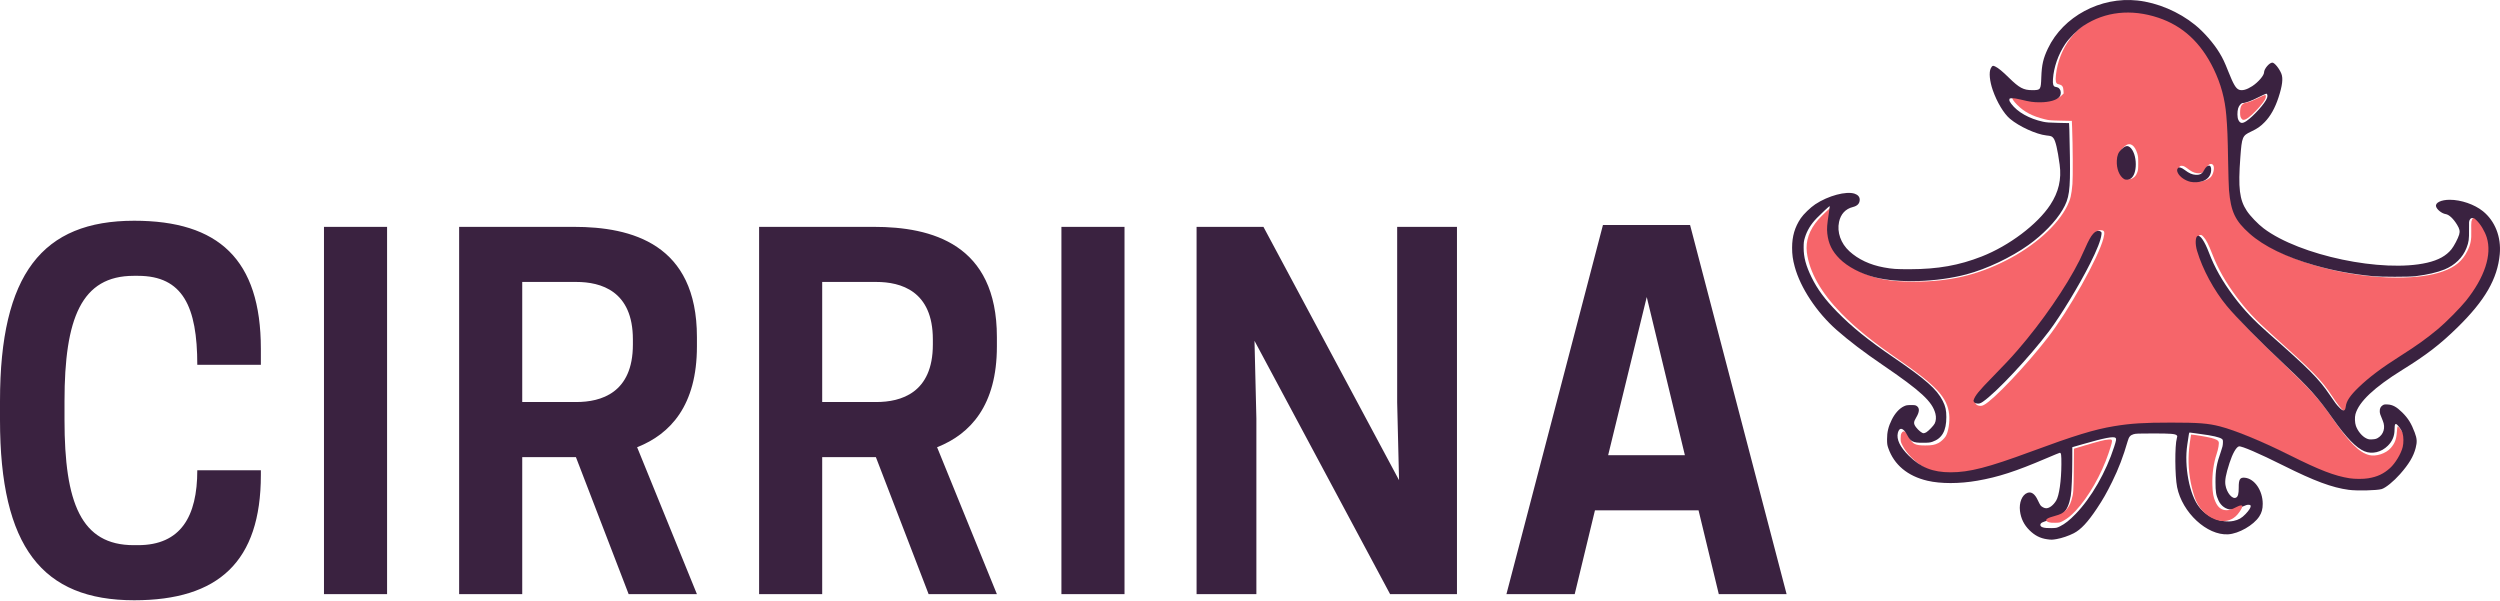
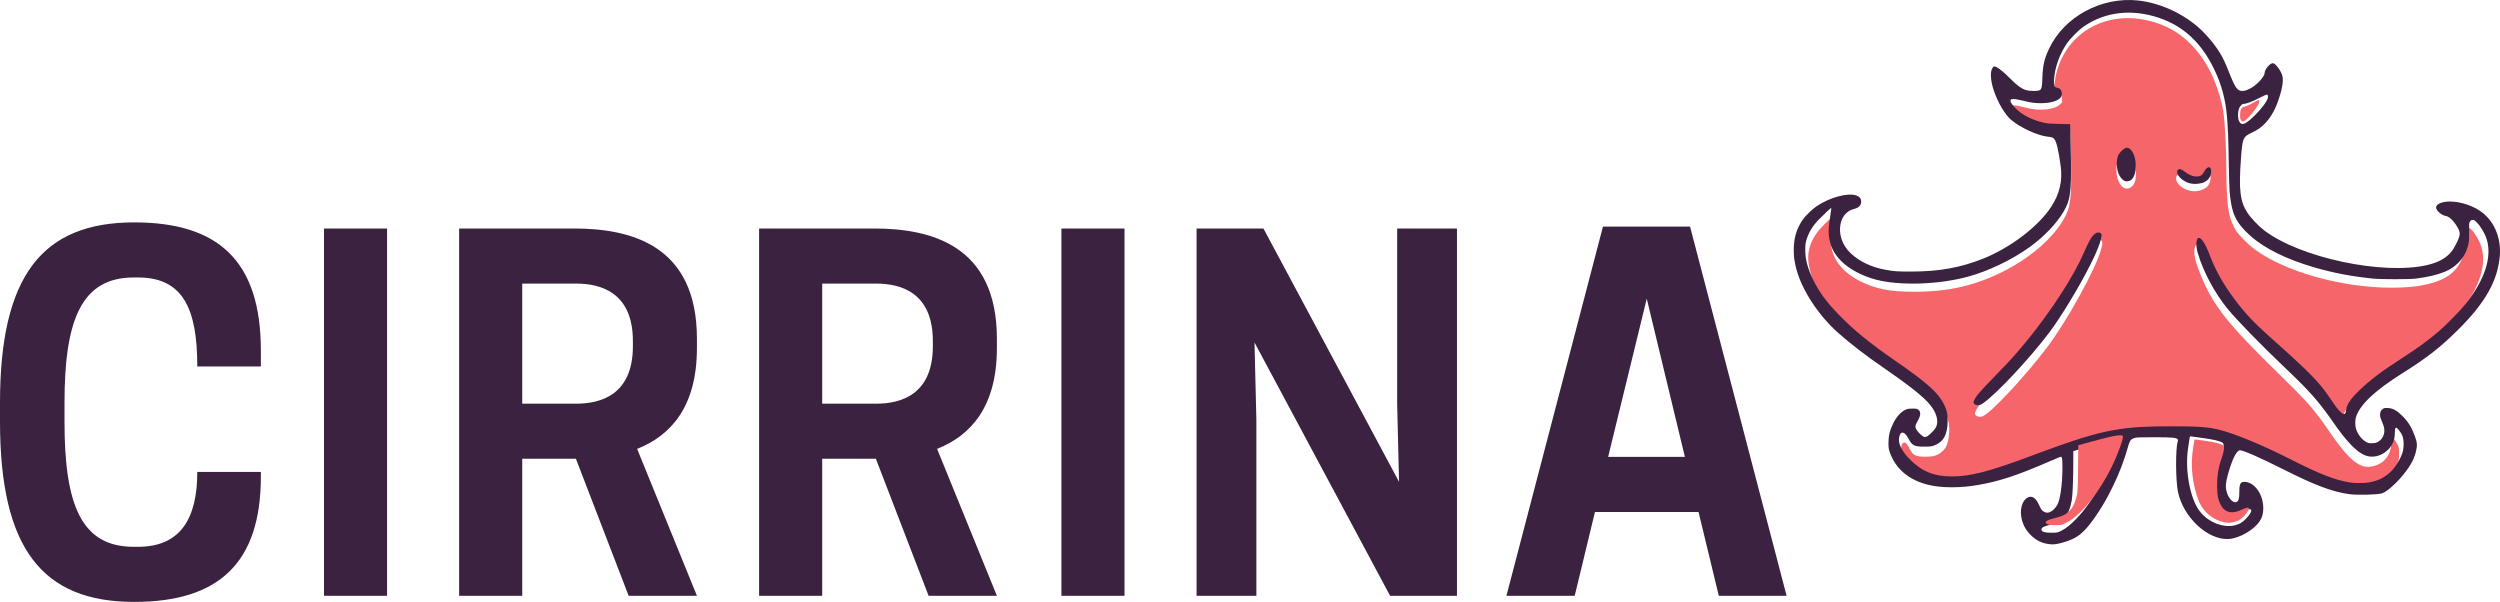
- <svg xmlns="http://www.w3.org/2000/svg" version="1.0" width="764.543pt" height="183.569pt" viewBox="0 0 764.543 183.569" preserveAspectRatio="xMidYMid" id="svg4">
+ <svg xmlns="http://www.w3.org/2000/svg" version="1.0" width="764.543pt" height="184.073pt" viewBox="0 0 764.543 184.073" preserveAspectRatio="xMidYMid" id="svg4">
  <defs id="defs4">
    <rect x="290.839" y="104.065" width="18.641" height="13.031" id="rect1" />
  </defs>
-   <path style="display:inline;fill:#f6656a;fill-opacity:1;stroke-width:0.136" d="m 719.178,146.951 c -4.393,-0.724 -9.019,-2.513 -17.103,-6.615 -9.728,-4.936 -18.336,-8.522 -23.217,-9.672 -3.416,-0.805 -7.252,-1.021 -16.408,-0.924 -7.141,0.076 -9.615,0.22 -13.622,0.794 -6.165,0.883 -12.973,2.87 -24.064,7.024 -12.215,4.575 -15.346,5.61 -20.063,6.633 -3.42,0.741 -5.424,0.95 -8.201,0.855 -3.683,-0.126 -5.788,-0.68 -8.201,-2.16 -2.815,-1.726 -5.301,-4.287 -6.53,-6.728 -0.474,-0.942 -0.519,-1.125 -0.517,-2.13 0.001,-0.855 0.063,-1.207 0.278,-1.58 0.587,-1.023 1.378,-0.562 2.378,1.386 1.029,2.005 1.818,2.393 4.866,2.393 2.02,0 2.899,-0.165 4.067,-0.763 0.731,-0.374 1.765,-1.347 2.212,-2.081 0.802,-1.317 1.281,-4.411 1.034,-6.668 -0.564,-5.141 -3.88,-8.735 -15.378,-16.669 -8.088,-5.581 -13.059,-9.586 -17.503,-14.105 -6.282,-6.388 -9.874,-12.721 -10.64,-18.76 -0.44,-3.47 0.766,-6.929 3.504,-10.044 1.092,-1.242 4.022,-3.989 4.077,-3.821 0.024,0.073 -0.123,1.234 -0.328,2.579 -0.672,4.424 -0.424,7.166 0.893,9.861 1.39,2.844 4.132,5.343 7.892,7.19 4.793,2.355 9.249,3.204 16.783,3.198 10.719,-0.009 19.178,-1.959 28.072,-6.473 8.696,-4.413 15.809,-10.765 18.757,-16.752 0.967,-1.963 1.284,-3.307 1.574,-6.671 0.165,-1.917 0.108,-12.042 -0.097,-17.127 l -0.087,-2.148 -3.403,-0.071 c -3.014,-0.063 -3.566,-0.11 -4.826,-0.415 -3.804,-0.92 -6.406,-2.283 -8.545,-4.476 -1.146,-1.175 -1.591,-1.88 -1.438,-2.283 0.131,-0.346 1.348,-0.252 3.413,0.265 3.202,0.801 5.079,0.998 7.309,0.765 2.11,-0.22 3.474,-0.703 4.322,-1.533 l 0.665,-0.65 -0.057,-0.901 c -0.039,-0.627 -0.141,-1.017 -0.335,-1.28 -0.256,-0.349 -0.422,-0.432 -1.403,-0.703 -0.599,-0.166 -0.764,-0.966 -0.567,-2.758 0.905,-8.251 6.018,-15.11 13.523,-18.14 6.48,-2.616 13.978,-2.298 21.105,0.895 6.285,2.817 11.578,8.593 14.785,16.136 1.297,3.05 2.464,7.053 2.864,9.818 0.48,3.324 0.885,10.925 0.889,16.704 0.005,7.127 0.337,11.857 1.027,14.634 0.399,1.607 1.281,3.57 2.182,4.859 0.889,1.271 3.405,3.763 5.115,5.064 9.116,6.938 27.121,11.993 42.728,11.996 5.927,7.7e-4 10.441,-0.602 14.068,-1.878 3.77,-1.327 6.023,-3.195 7.535,-6.25 1.011,-2.042 1.28,-3.432 1.193,-6.174 -0.038,-1.205 -0.016,-2.479 0.049,-2.831 0.377,-2.046 1.853,-1.287 3.787,1.947 1.483,2.48 2.059,5.078 1.752,7.905 -0.654,6.021 -4.451,12.54 -11.264,19.338 -3.789,3.781 -7.704,6.94 -12.669,10.223 -6.77,4.477 -8.108,5.391 -10.014,6.845 -2.794,2.131 -4.214,3.361 -6.113,5.292 -2.386,2.428 -3.455,4.2 -3.455,5.726 0,0.461 -0.267,0.947 -0.52,0.947 -0.052,0 -0.315,-0.152 -0.585,-0.338 -0.656,-0.452 -1.9,-2.041 -3.522,-4.5 -3.298,-4.998 -5.554,-7.303 -18.689,-19.09 -4.814,-4.32 -7.579,-7.283 -10.628,-11.39 -3.307,-4.454 -5.576,-8.471 -7.334,-12.986 -1.131,-2.906 -1.826,-4.28 -2.612,-5.166 -0.519,-0.585 -0.675,-0.683 -1.033,-0.648 -0.633,0.062 -0.896,0.7 -0.896,2.174 -2.9e-4,1.688 0.681,4.003 2.263,7.693 3.865,9.013 8.15,14.239 24.579,29.979 7.987,7.652 10.526,10.49 14.425,16.126 5.212,7.534 8.284,10.611 11.317,11.337 2.077,0.497 5.094,-0.505 6.536,-2.169 1.248,-1.441 1.723,-2.676 1.874,-4.872 0.061,-0.896 0.155,-1.673 0.209,-1.726 0.162,-0.161 1.266,1.221 1.733,2.168 0.428,0.869 0.439,0.935 0.436,2.68 -0.002,1.648 -0.035,1.883 -0.423,2.988 -1.504,4.284 -4.963,7.505 -9.131,8.5 -1.63,0.389 -4.904,0.488 -6.647,0.201 z M 606.735,123.823 c 2.869,-1.468 12.81,-11.942 19.486,-20.533 6.422,-8.264 15.583,-24.608 17.048,-30.416 0.501,-1.985 0.334,-2.471 -0.848,-2.471 -0.594,0 -0.828,0.073 -1.23,0.384 -0.886,0.685 -1.815,2.279 -3.139,5.387 -3.656,8.581 -11.374,20.418 -19.847,30.439 -2.356,2.787 -4.186,4.778 -8.08,8.795 -1.942,2.003 -3.941,4.176 -4.442,4.828 -0.885,1.151 -1.588,2.427 -1.591,2.887 -0.003,0.431 0.479,0.847 1.095,0.946 0.662,0.107 0.945,0.062 1.547,-0.246 z m 66.493,-68.335 c 1.136,-0.181 2.455,-0.833 2.974,-1.471 0.814,-1.001 1.124,-3.028 0.551,-3.609 -0.601,-0.609 -1.442,-0.185 -2.152,1.086 -0.622,1.113 -1.02,1.416 -1.966,1.495 -0.966,0.081 -2.053,-0.266 -2.971,-0.949 -1.503,-1.119 -1.72,-1.246 -2.253,-1.318 -0.662,-0.09 -0.921,0.09 -1.038,0.722 -0.124,0.67 0.17,1.403 0.862,2.153 0.779,0.844 1.774,1.42 3.033,1.754 1.148,0.305 1.735,0.332 2.96,0.137 z m -20.943,-1.035 c 0.694,-0.477 0.955,-0.817 1.313,-1.708 0.267,-0.664 0.304,-1.005 0.308,-2.817 0.004,-1.757 -0.04,-2.204 -0.297,-3.024 -0.771,-2.467 -2.154,-3.422 -3.512,-2.425 -1.553,1.14 -2.219,2.545 -2.219,4.679 0,2.361 0.919,4.581 2.231,5.393 0.613,0.379 1.544,0.337 2.175,-0.097 z" id="path5" />
-   <path style="display:inline;fill:#3a2240;fill-opacity:1;stroke-width:0.836;stroke-dasharray:none" d="m 626.013,164.91 c -2.09,-0.298 -3.746,-1.148 -5.374,-2.759 -1.658,-1.64 -2.605,-3.563 -2.895,-5.881 -0.32,-2.555 0.637,-4.92 2.239,-5.532 1.23,-0.47 2.309,0.283 3.214,2.243 0.294,0.637 0.656,1.329 0.804,1.537 0.333,0.467 1.183,0.915 1.738,0.915 1.014,0 2.195,-0.902 3.078,-2.348 0.911,-1.494 1.567,-6.063 1.592,-11.09 0.014,-2.927 -0.069,-3.529 -0.491,-3.529 -0.086,0 -1.962,0.772 -4.169,1.714 -9.34,3.99 -14.633,5.707 -21.048,6.827 -5.486,0.958 -11.186,0.964 -15.243,0.016 -6.079,-1.42 -10.228,-4.883 -11.995,-10.011 -0.314,-0.911 -0.366,-1.283 -0.371,-2.687 -0.009,-2.162 0.403,-3.87 1.441,-5.968 0.969,-1.959 2.335,-3.463 3.738,-4.115 0.68,-0.316 0.956,-0.363 2.138,-0.366 1.201,-0.003 1.408,0.033 1.794,0.308 0.9,0.642 0.823,1.809 -0.232,3.556 -0.802,1.328 -0.806,1.869 -0.018,2.912 0.726,0.961 1.826,1.84 2.303,1.84 0.199,-2.9e-4 0.573,-0.13 0.833,-0.288 0.713,-0.435 2.233,-2.012 2.564,-2.662 0.418,-0.82 0.506,-1.952 0.235,-3.013 -0.956,-3.731 -4.403,-6.916 -16.166,-14.938 -5.745,-3.917 -10.254,-7.346 -14.049,-10.685 -6.059,-5.328 -11.07,-12.888 -12.814,-19.332 -0.595,-2.197 -0.803,-3.71 -0.803,-5.82 8.3e-4,-3.493 0.821,-6.287 2.642,-8.995 0.842,-1.254 2.986,-3.322 4.446,-4.29 3.95,-2.62 9.482,-4.1 12.055,-3.226 0.983,0.334 1.533,0.978 1.533,1.795 0,1.193 -0.679,1.924 -2.125,2.285 -2.216,0.554 -3.688,2.146 -4.195,4.542 -0.669,3.158 0.529,6.561 3.159,8.972 2.708,2.483 6.32,4.175 10.559,4.946 2.656,0.483 3.699,0.554 8.008,0.545 8.506,-0.019 14.979,-1.169 21.922,-3.895 8.377,-3.29 17.013,-9.796 20.94,-15.776 2.574,-3.92 3.488,-7.832 2.876,-12.315 -0.639,-4.687 -1.266,-7.343 -1.914,-8.113 -0.493,-0.586 -0.64,-0.641 -2.158,-0.81 -3.086,-0.343 -8.292,-2.721 -11.092,-5.068 -1.889,-1.584 -4.01,-5.105 -5.29,-8.784 -0.959,-2.757 -1.21,-5.481 -0.614,-6.648 0.433,-0.846 0.644,-0.939 1.352,-0.593 0.978,0.477 2.233,1.508 4.235,3.477 3.12,3.069 4.425,3.764 7.065,3.764 2.62,0 2.67,-0.071 2.806,-3.936 0.135,-3.835 0.582,-5.77 2.034,-8.823 4.646,-9.764 16.072,-15.88 27.374,-14.652 6.13,0.666 12.628,3.418 17.621,7.462 2.669,2.162 5.68,5.603 7.421,8.479 1.081,1.785 1.571,2.817 2.742,5.769 1.556,3.922 2.312,5.205 3.284,5.574 0.971,0.369 2.378,-0.014 4.041,-1.1 1.82,-1.188 3.596,-3.26 3.604,-4.203 0.008,-1.083 1.625,-2.986 2.537,-2.986 0.657,0 2.131,1.813 2.761,3.396 0.57,1.432 0.297,3.67 -0.888,7.281 -1.054,3.211 -2.426,5.665 -4.191,7.492 -1.275,1.32 -2.28,2.022 -4.161,2.906 -2.702,1.27 -2.846,1.615 -3.31,7.904 -0.696,9.438 -0.272,12.938 1.981,16.357 1.043,1.584 3.421,4.055 5.166,5.37 11.01,8.296 36.434,13.629 49.986,10.485 3.46,-0.803 5.819,-2.109 7.438,-4.119 0.769,-0.954 2.011,-3.323 2.343,-4.467 0.299,-1.034 0.154,-1.736 -0.627,-3.018 -1.137,-1.868 -2.457,-3.103 -3.487,-3.263 -1.206,-0.187 -2.746,-1.423 -2.954,-2.372 -0.25,-1.138 1.577,-2.009 4.213,-2.009 3.434,5e-5 7.535,1.413 10.112,3.485 3.724,2.994 5.65,7.905 5.163,13.164 -0.698,7.531 -4.52,14.151 -12.918,22.374 -5.332,5.221 -9.445,8.39 -16.881,13.005 -8.626,5.355 -13.276,9.746 -14.328,13.531 -0.265,0.953 -0.201,2.647 0.135,3.597 0.578,1.633 1.926,3.236 3.22,3.828 0.657,0.301 0.89,0.337 1.807,0.284 0.822,-0.048 1.188,-0.14 1.668,-0.421 1.782,-1.044 2.407,-3.184 1.534,-5.252 -0.821,-1.946 -0.924,-2.266 -0.934,-2.918 -0.013,-0.847 0.245,-1.39 0.857,-1.805 0.417,-0.282 0.602,-0.316 1.506,-0.277 1.55,0.068 2.776,0.729 4.485,2.418 1.812,1.79 2.804,3.383 3.846,6.172 0.701,1.878 0.761,2.851 0.29,4.7 -0.659,2.585 -2.061,4.936 -4.782,8.019 -1.956,2.216 -4.378,4.185 -5.617,4.567 -1.388,0.428 -7.532,0.574 -10.049,0.239 -5.103,-0.679 -10.54,-2.7 -20.029,-7.444 -7.449,-3.724 -12.825,-6.039 -13.582,-5.849 -0.814,0.204 -1.948,2.206 -2.874,5.073 -1.138,3.524 -1.469,5.321 -1.242,6.743 0.384,2.404 2.117,4.453 3.252,3.846 0.59,-0.316 0.816,-1.162 0.807,-3.023 -0.013,-2.545 0.367,-3.18 1.828,-3.059 2.991,0.248 5.511,3.902 5.511,7.989 0,1.598 -0.304,2.707 -1.063,3.871 -1.743,2.674 -6.271,5.265 -9.533,5.455 -6.441,0.375 -14.02,-6.644 -15.585,-14.432 -0.684,-3.404 -0.734,-12.784 -0.08,-14.957 0.167,-0.556 0.165,-0.66 -0.017,-0.862 -0.44,-0.486 -1.779,-0.596 -7.249,-0.596 -4.597,0 -5.318,0.029 -5.995,0.238 -0.979,0.303 -1.384,0.776 -1.751,2.045 -1.38,4.772 -2.808,8.512 -4.756,12.458 -1.731,3.506 -2.815,5.407 -4.674,8.199 -2.801,4.205 -4.898,6.45 -7.073,7.571 -1.524,0.785 -3.655,1.51 -5.258,1.789 -1.325,0.231 -1.634,0.236 -2.934,0.051 z m 3.981,-3.956 c 1.504,-0.743 2.91,-1.856 4.773,-3.777 4.779,-4.928 9.306,-12.82 11.783,-20.544 0.663,-2.067 0.716,-2.413 0.417,-2.712 -0.549,-0.549 -3.305,-0.022 -10.062,1.925 l -3.156,0.909 -0.005,3.672 c -0.006,4.93 -0.209,9.788 -0.47,11.241 -0.468,2.601 -1.173,4.195 -2.39,5.395 -0.959,0.946 -2.158,1.537 -4.008,1.974 -2.191,0.518 -2.901,0.883 -2.901,1.49 0,0.704 1.08,1.021 3.333,0.977 1.594,-0.031 1.663,-0.045 2.685,-0.55 z m 53.095,-1.655 c 1.516,-0.32 2.468,-0.867 3.639,-2.092 1.086,-1.137 1.631,-2.008 1.561,-2.498 -0.034,-0.24 -0.146,-0.303 -0.602,-0.336 -0.431,-0.031 -0.878,0.102 -1.933,0.576 -1.58,0.71 -2.222,0.882 -3.304,0.887 -1.653,0.007 -3.211,-1.072 -3.983,-2.757 -0.765,-1.672 -0.926,-2.647 -0.931,-5.655 -0.006,-3.674 0.338,-5.597 1.681,-9.395 0.43,-1.217 0.568,-1.817 0.588,-2.556 0.024,-0.866 -0.007,-0.993 -0.292,-1.224 -0.664,-0.54 -2.888,-1.049 -6.749,-1.547 -1.488,-0.192 -2.836,-0.377 -2.995,-0.413 -0.265,-0.059 -0.302,0.018 -0.437,0.918 -0.081,0.54 -0.272,1.807 -0.425,2.815 -0.991,6.555 0.651,15.219 3.599,18.987 2.534,3.239 6.994,5.047 10.582,4.291 z m 41.136,-13.026 c 2.783,-0.451 4.713,-1.353 6.675,-3.118 1.617,-1.454 3.388,-4.397 3.891,-6.463 0.3,-1.23 0.283,-3.149 -0.036,-4.175 -0.259,-0.832 -0.526,-1.283 -1.364,-2.298 -0.819,-0.992 -1.097,-0.705 -1.097,1.13 0,1.974 -0.647,3.555 -2.016,4.93 -2.008,2.016 -4.813,2.697 -7.169,1.739 -2.533,-1.029 -5.599,-4.181 -9.602,-9.87 -4.572,-6.498 -7.148,-9.392 -14.597,-16.399 -7.766,-7.305 -14.956,-14.607 -17.936,-18.214 -3.928,-4.754 -7.405,-11.204 -9.08,-16.843 -0.621,-2.092 -0.524,-4.277 0.203,-4.556 0.793,-0.304 2.14,1.712 3.456,5.172 1.73,4.55 4.094,8.726 7.534,13.308 3.115,4.149 6.041,7.239 10.928,11.541 12.19,10.729 15.113,13.671 18.401,18.525 1.749,2.582 2.098,3.043 2.995,3.959 1.253,1.28 1.783,1.186 1.968,-0.347 0.197,-1.635 1.341,-3.346 3.87,-5.785 3.303,-3.186 7.13,-6.055 13.216,-9.906 4.603,-2.913 7.664,-5.116 11.198,-8.057 2.275,-1.893 6.801,-6.466 8.483,-8.572 5.708,-7.143 7.98,-14.06 6.351,-19.339 -0.574,-1.862 -1.918,-4.111 -3.154,-5.279 -0.668,-0.632 -0.812,-0.709 -1.256,-0.671 -0.41,0.034 -0.553,0.129 -0.779,0.517 -0.257,0.44 -0.274,0.665 -0.239,3.072 0.042,2.898 -0.077,3.754 -0.771,5.55 -1.132,2.928 -3.544,5.29 -6.722,6.584 -2.257,0.919 -5.254,1.613 -8.904,2.062 -1.917,0.236 -10.589,0.233 -12.963,-0.003 -6.585,-0.656 -12.053,-1.68 -17.93,-3.358 -8.637,-2.466 -15.444,-5.787 -19.805,-9.662 -4.438,-3.944 -5.734,-6.682 -6.312,-13.337 -0.081,-0.933 -0.203,-5.056 -0.272,-9.162 -0.118,-7.113 -0.227,-9.829 -0.547,-13.642 -0.432,-5.147 -1.645,-9.616 -3.85,-14.185 -3.896,-8.071 -9.456,-13.216 -16.98,-15.713 -8.252,-2.738 -16.233,-1.882 -22.804,2.447 -1.84,1.212 -4.447,3.818 -5.671,5.668 -2.128,3.218 -3.456,7.033 -3.707,10.652 -0.109,1.568 0.097,2.25 0.716,2.376 0.836,0.17 1.065,0.293 1.362,0.734 0.421,0.624 0.42,1.572 -4.7e-4,2.198 -0.734,1.091 -3.13,1.803 -6.07,1.802 -2.033,-4.6e-4 -2.965,-0.132 -5.795,-0.819 -1.345,-0.327 -2.164,-0.455 -2.715,-0.427 -0.771,0.04 -0.79,0.05 -0.83,0.459 -0.032,0.323 0.102,0.608 0.583,1.249 1.912,2.544 5.475,4.554 9.706,5.476 1.033,0.225 1.954,0.295 4.629,0.352 l 3.339,0.071 0.088,1.986 c 0.049,1.092 0.128,4.918 0.175,8.501 0.137,10.266 -0.179,12.508 -2.258,16.041 -2.089,3.55 -6.031,7.616 -10.417,10.748 -5.348,3.818 -12.761,7.33 -18.949,8.976 -9.013,2.398 -20.796,2.77 -28.109,0.887 -4.24,-1.092 -8.223,-3.192 -10.679,-5.631 -2.311,-2.295 -3.442,-4.601 -3.785,-7.711 -0.169,-1.539 -0.085,-2.68 0.46,-6.204 0.184,-1.193 0.31,-2.194 0.279,-2.224 -0.071,-0.071 -2.677,2.352 -3.944,3.667 -1.834,1.902 -3.005,3.83 -3.663,6.027 -0.315,1.052 -0.364,1.461 -0.368,3.047 -0.007,2.891 0.691,5.506 2.41,9.027 1.787,3.661 4.062,6.741 7.808,10.571 4.527,4.629 9.54,8.681 17.24,13.933 9.904,6.756 13.276,9.737 15.085,13.334 0.833,1.657 1.094,2.828 1.095,4.919 0.002,4.205 -1.306,6.538 -4.235,7.552 -0.757,0.262 -1.171,0.307 -2.918,0.313 -3.103,0.011 -3.746,-0.316 -4.887,-2.486 -1.121,-2.133 -2.349,-2.366 -2.79,-0.53 -0.471,1.964 0.654,4.309 3.34,6.96 3.686,3.638 7.343,5.09 12.818,5.09 5.693,0 11.445,-1.479 24.435,-6.283 13.426,-4.965 19.487,-6.823 25.519,-7.82 5.166,-0.854 9.03,-1.097 17.51,-1.098 8.333,-0.001 11.25,0.225 14.863,1.154 4.79,1.231 12.934,4.591 21.404,8.832 9.089,4.55 13.71,6.331 18.27,7.041 1.596,0.248 4.171,0.253 5.67,0.01 z M 686.965,37.043 c 2.158,-1.441 5.794,-5.503 6.337,-7.08 0.232,-0.672 0.113,-1.31 -0.243,-1.31 -0.142,0 -1.252,0.509 -2.466,1.131 -2.057,1.053 -3.881,1.719 -4.709,1.719 -0.479,0 -1.177,0.797 -1.423,1.627 -0.303,1.022 -0.282,2.764 0.043,3.479 0.522,1.149 1.208,1.27 2.461,0.433 z" id="path6" />
-   <path style="display:inline;fill:#3a2240;fill-opacity:1;stroke-width:0.136" d="m 649.557,54.742 c -1.434,-0.903 -2.315,-3.142 -2.202,-5.6 0.072,-1.566 0.45,-2.519 1.346,-3.393 1.209,-1.18 1.892,-1.353 2.702,-0.686 1.051,0.866 1.757,2.942 1.757,5.166 0,2.079 -0.555,3.683 -1.511,4.363 -0.586,0.418 -1.556,0.487 -2.092,0.15 z" id="path7" />
-   <path style="fill:#3a2240;fill-opacity:1;stroke-width:0.136" d="m 604.506,123.39 c -0.634,-0.11 -1.074,-0.573 -0.945,-0.995 0.423,-1.387 1.605,-2.844 5.688,-7.007 3.721,-3.795 5.686,-5.894 7.806,-8.34 7.44,-8.585 14.835,-19.316 18.904,-27.434 0.334,-0.667 1.066,-2.251 1.627,-3.52 1.136,-2.572 1.803,-3.785 2.518,-4.575 0.82,-0.908 1.661,-1.161 2.32,-0.699 0.285,0.2 0.31,0.295 0.236,0.917 -0.202,1.721 -1.322,4.589 -3.424,8.769 -3.386,6.733 -9.018,16.024 -12.548,20.7 -6.049,8.013 -16.176,18.821 -20.284,21.647 -0.778,0.536 -1.209,0.658 -1.897,0.538 z" id="path8" />
-   <path style="fill:#3a2240;fill-opacity:1;stroke-width:0.136" d="m 669.891,55.604 c -1.618,-0.368 -3.244,-1.492 -3.836,-2.653 -0.338,-0.662 -0.345,-1.102 -0.024,-1.498 0.367,-0.453 1.045,-0.272 2.163,0.576 1.272,0.965 2.215,1.376 3.29,1.434 1.278,0.069 1.957,-0.304 2.535,-1.393 1.052,-1.982 2.345,-1.896 2.181,0.145 -0.121,1.502 -1.038,2.637 -2.567,3.174 -1.031,0.362 -2.677,0.457 -3.743,0.215 z" id="path9" />
-   <path style="fill:#f6656a;fill-opacity:1;stroke-width:0.124" d="m 678.672,159.215 c -3.058,-0.657 -5.768,-3.002 -7.144,-6.18 -0.519,-1.2 -1.208,-3.636 -1.574,-5.564 -0.759,-4.004 -0.854,-7.667 -0.306,-11.829 0.192,-1.458 0.377,-2.683 0.41,-2.722 0.106,-0.123 4.998,0.671 6.19,1.004 1.522,0.427 2.105,0.738 2.261,1.208 0.17,0.512 -0.113,2.17 -0.644,3.77 -0.923,2.781 -1.374,6.073 -1.285,9.371 0.069,2.548 0.288,3.748 0.955,5.225 0.775,1.716 1.859,2.528 3.375,2.528 0.893,0 1.637,-0.236 3.002,-0.951 1.169,-0.613 1.823,-0.691 1.823,-0.217 0,0.412 -0.685,1.565 -1.475,2.482 -1.419,1.648 -3.459,2.332 -5.589,1.874 z" id="path10" />
-   <path style="fill:#f6656a;fill-opacity:1;stroke-width:0.123" d="m 626.566,159.717 c -0.304,-0.101 -0.618,-0.267 -0.698,-0.367 -0.413,-0.523 0.313,-0.973 2.526,-1.566 1.655,-0.443 2.433,-0.833 3.245,-1.625 0.83,-0.809 1.43,-1.829 1.804,-3.062 0.661,-2.183 0.7,-2.676 0.758,-9.531 l 0.053,-6.35 3.25,-0.97 c 4.392,-1.311 6.059,-1.731 7.214,-1.815 0.92,-0.067 0.982,-0.056 1.117,0.209 0.158,0.309 -0.035,1.079 -0.977,3.896 -2.187,6.541 -6.207,13.567 -10.143,17.726 -1.399,1.478 -2.504,2.362 -3.817,3.054 -0.993,0.523 -1.025,0.531 -2.392,0.558 -0.951,0.019 -1.559,-0.03 -1.938,-0.156 z" id="path11" />
-   <path style="fill:#f6656a;fill-opacity:1;stroke-width:0.119" d="m 685.66,36.471 c -0.471,-0.469 -0.602,-0.919 -0.602,-2.067 0,-1.911 0.498,-2.741 1.789,-2.979 0.864,-0.159 1.901,-0.568 4.013,-1.583 0.894,-0.43 1.707,-0.782 1.807,-0.782 0.374,0 0.373,0.605 -0.004,1.366 -0.481,0.973 -2.341,3.146 -3.958,4.623 -1.562,1.427 -2.568,1.897 -3.045,1.422 z" id="path12" />
-   <path style="font-weight:708;font-size:144px;font-family:'Cooper Hewitt';-inkscape-font-specification:'Cooper Hewitt weight=708';letter-spacing:3.75px;fill:#3a2240;stroke-width:0.75" d="m 19.728,128.417 v -5.76 c 0,-25.344 5.184,-38.304 21.168,-38.304 h 1.296 c 13.68,0 18.144,9.36 18.144,27.216 h 19.44 v -4.896 c 0,-27.36 -12.96,-39.168 -38.736,-39.168 -28.08,0 -41.04,16.272 -41.04,55.152 v 5.76 c 0,38.88 12.96,55.152 41.04,55.152 25.776,0 38.736,-11.808 38.736,-38.304 v -1.44 h -19.44 c 0,14.112 -5.04,22.896 -18.144,22.896 h -1.296 c -16.128,0 -21.168,-12.96 -21.168,-38.304 z M 118.374,69.377 H 99.078 V 181.697 h 19.296 z m 41.334,70.416 h 16.416 l 16.128,41.904 h 20.88 l -18.288,-44.928 c 10.224,-4.032 18.288,-12.816 18.288,-30.816 v -2.88 c 0,-28.512 -20.016,-33.696 -37.584,-33.696 h -35.136 V 181.697 h 19.296 z m 0,-16.848 V 86.225 h 16.56 c 7.488,0 17.28,2.736 17.28,17.568 v 1.584 c 0,14.832 -9.792,17.568 -17.28,17.568 z m 91.734,16.848 h 16.416 l 16.128,41.904 h 20.88 l -18.288,-44.928 c 10.224,-4.032 18.288,-12.816 18.288,-30.816 v -2.88 c 0,-28.512 -20.016,-33.696 -37.584,-33.696 h -35.136 V 181.697 h 19.296 z m 0,-16.848 V 86.225 h 16.56 c 7.488,0 17.28,2.736 17.28,17.568 v 1.584 c 0,14.832 -9.792,17.568 -17.28,17.568 z m 92.454,-53.568 h -19.296 V 181.697 h 19.296 z m 101.67,0 h -18.288 v 53.712 l 0.576,23.76 -41.472,-77.472 h -20.448 V 181.697 h 18.288 v -53.712 l -0.576,-23.76 41.472,77.472 h 20.448 z m 44.646,-0.576 -29.52,112.896 h 20.88 l 6.192,-25.632 h 31.68 l 6.192,25.632 h 20.736 l -29.52,-112.896 z m 13.392,22.032 11.664,48.384 h -23.472 z" id="text2" aria-label="CIRRINA" />
+   <path style="display:inline;fill:#f6656a;fill-opacity:1;stroke-width:0.136" d="m 717.664,150.463 c -4.34,-0.729 -8.91,-2.531 -16.897,-6.661 -9.611,-4.97 -18.115,-8.581 -22.938,-9.74 -3.375,-0.811 -7.164,-1.028 -16.21,-0.93 -7.055,0.077 -9.499,0.222 -13.458,0.799 -6.091,0.889 -12.816,2.89 -23.774,7.073 -12.068,4.607 -15.161,5.65 -19.821,6.679 -3.378,0.746 -5.359,0.957 -8.103,0.861 -3.638,-0.127 -5.718,-0.685 -8.103,-2.175 -2.781,-1.738 -5.237,-4.317 -6.452,-6.775 -0.469,-0.949 -0.513,-1.133 -0.511,-2.145 10e-4,-0.861 0.062,-1.215 0.274,-1.591 0.58,-1.03 1.362,-0.566 2.35,1.396 1.017,2.019 1.796,2.41 4.807,2.41 1.995,0 2.864,-0.166 4.018,-0.769 0.722,-0.377 1.743,-1.356 2.185,-2.096 0.792,-1.326 1.266,-4.442 1.021,-6.714 -0.557,-5.177 -3.833,-8.796 -15.193,-16.785 -7.991,-5.62 -12.901,-9.653 -17.292,-14.203 -6.207,-6.432 -9.755,-12.81 -10.512,-18.891 -0.435,-3.495 0.757,-6.977 3.461,-10.114 1.078,-1.251 3.973,-4.016 4.028,-3.848 0.024,0.074 -0.122,1.243 -0.324,2.597 -0.664,4.455 -0.419,7.216 0.882,9.929 1.373,2.864 4.083,5.38 7.797,7.241 4.735,2.372 9.137,3.227 16.581,3.22 10.59,-0.009 18.947,-1.973 27.734,-6.518 8.592,-4.444 15.618,-10.84 18.531,-16.869 0.955,-1.977 1.268,-3.33 1.555,-6.718 0.163,-1.93 0.107,-12.126 -0.096,-17.247 l -0.086,-2.163 -3.362,-0.071 c -2.977,-0.063 -3.523,-0.111 -4.768,-0.418 -3.758,-0.927 -6.329,-2.299 -8.442,-4.507 -1.133,-1.183 -1.571,-1.893 -1.421,-2.299 0.129,-0.349 1.332,-0.253 3.372,0.267 3.163,0.807 5.017,1.005 7.221,0.771 2.084,-0.221 3.432,-0.708 4.27,-1.543 l 0.657,-0.654 -0.056,-0.907 c -0.039,-0.631 -0.14,-1.024 -0.331,-1.289 -0.253,-0.351 -0.417,-0.435 -1.386,-0.708 -0.592,-0.167 -0.755,-0.973 -0.561,-2.777 0.894,-8.309 5.946,-15.216 13.36,-18.267 6.402,-2.635 13.81,-2.314 20.851,0.902 6.21,2.836 11.438,8.653 14.607,16.249 1.281,3.071 2.435,7.102 2.829,9.887 0.475,3.347 0.874,11.001 0.878,16.821 0.005,7.177 0.333,11.94 1.015,14.736 0.395,1.618 1.266,3.595 2.156,4.893 0.878,1.28 3.364,3.789 5.053,5.099 9.006,6.987 26.794,12.077 42.213,12.08 5.856,7.75e-4 10.315,-0.606 13.899,-1.891 3.725,-1.336 5.95,-3.218 7.444,-6.293 0.999,-2.057 1.264,-3.456 1.179,-6.217 -0.037,-1.213 -0.015,-2.496 0.049,-2.851 0.373,-2.06 1.831,-1.296 3.742,1.961 1.465,2.497 2.034,5.114 1.731,7.96 -0.646,6.063 -4.397,12.627 -11.129,19.473 -3.744,3.807 -7.611,6.988 -12.517,10.294 -6.688,4.508 -8.01,5.429 -9.893,6.892 -2.761,2.146 -4.164,3.384 -6.039,5.329 -2.358,2.445 -3.414,4.229 -3.414,5.766 0,0.465 -0.264,0.953 -0.514,0.953 -0.051,0 -0.311,-0.153 -0.578,-0.34 -0.648,-0.455 -1.877,-2.056 -3.48,-4.531 -3.258,-5.033 -5.487,-7.354 -18.464,-19.223 -4.756,-4.35 -7.488,-7.334 -10.5,-11.469 -3.267,-4.485 -5.508,-8.53 -7.245,-13.077 -1.118,-2.926 -1.804,-4.309 -2.581,-5.202 -0.513,-0.589 -0.667,-0.688 -1.02,-0.652 -0.625,0.063 -0.885,0.705 -0.885,2.19 -3.1e-4,1.7 0.673,4.031 2.236,7.747 3.819,9.076 8.052,14.338 24.283,30.188 7.891,7.706 10.399,10.564 14.251,16.239 5.149,7.586 8.184,10.685 11.181,11.416 2.052,0.5 5.033,-0.508 6.457,-2.184 1.233,-1.451 1.702,-2.695 1.851,-4.906 0.061,-0.903 0.153,-1.685 0.206,-1.738 0.16,-0.162 1.251,1.229 1.712,2.184 0.423,0.875 0.434,0.942 0.431,2.698 -0.002,1.66 -0.035,1.896 -0.418,3.008 -1.486,4.314 -4.904,7.557 -9.021,8.559 -1.61,0.392 -4.845,0.491 -6.567,0.202 z M 606.575,127.174 c 2.835,-1.478 12.656,-12.026 19.251,-20.677 6.344,-8.321 15.395,-24.78 16.843,-30.628 0.495,-1.999 0.33,-2.488 -0.837,-2.488 -0.587,0 -0.818,0.073 -1.215,0.387 -0.876,0.69 -1.793,2.295 -3.101,5.425 -3.612,8.641 -11.237,20.561 -19.608,30.651 -2.328,2.806 -4.136,4.812 -7.982,8.856 -1.918,2.017 -3.893,4.205 -4.389,4.862 -0.875,1.159 -1.569,2.444 -1.572,2.907 -0.003,0.434 0.473,0.853 1.082,0.953 0.654,0.107 0.933,0.062 1.528,-0.248 z m 65.692,-68.812 c 1.123,-0.182 2.426,-0.839 2.938,-1.481 0.804,-1.008 1.11,-3.049 0.544,-3.634 -0.594,-0.614 -1.425,-0.187 -2.126,1.093 -0.614,1.12 -1.008,1.426 -1.942,1.506 -0.954,0.082 -2.029,-0.268 -2.935,-0.956 -1.485,-1.127 -1.699,-1.254 -2.226,-1.327 -0.654,-0.091 -0.91,0.09 -1.025,0.727 -0.122,0.674 0.168,1.412 0.852,2.168 0.769,0.85 1.753,1.43 2.996,1.766 1.135,0.307 1.714,0.334 2.925,0.138 z m -20.691,-1.042 c 0.686,-0.481 0.944,-0.823 1.298,-1.72 0.264,-0.669 0.301,-1.012 0.304,-2.837 0.004,-1.769 -0.04,-2.219 -0.293,-3.045 -0.762,-2.485 -2.128,-3.446 -3.47,-2.442 -1.534,1.148 -2.192,2.562 -2.192,4.712 0,2.377 0.908,4.613 2.204,5.43 0.605,0.381 1.526,0.34 2.149,-0.098 z" id="path5" />
+   <path style="display:inline;fill:#3a2240;fill-opacity:1;stroke-width:0.839;stroke-dasharray:none" d="m 626.335,166.353 c -2.086,-0.301 -3.737,-1.158 -5.362,-2.783 -1.655,-1.655 -2.599,-3.594 -2.889,-5.933 -0.32,-2.577 0.636,-4.963 2.234,-5.58 1.227,-0.474 2.303,0.285 3.207,2.262 0.294,0.643 0.655,1.341 0.803,1.55 0.332,0.472 1.18,0.923 1.734,0.923 1.011,0 2.19,-0.909 3.071,-2.369 0.909,-1.507 1.563,-6.116 1.588,-11.187 0.014,-2.953 -0.069,-3.56 -0.49,-3.56 -0.086,0 -1.957,0.778 -4.159,1.729 -9.319,4.025 -14.599,5.757 -20.999,6.887 -5.473,0.966 -11.16,0.972 -15.208,0.016 -6.064,-1.432 -10.204,-4.926 -11.967,-10.098 -0.313,-0.919 -0.365,-1.295 -0.371,-2.71 -0.009,-2.18 0.403,-3.904 1.438,-6.02 0.967,-1.976 2.33,-3.493 3.729,-4.151 0.678,-0.319 0.954,-0.366 2.133,-0.369 1.198,-0.003 1.404,0.033 1.79,0.311 0.897,0.647 0.821,1.825 -0.232,3.588 -0.8,1.339 -0.804,1.885 -0.018,2.937 0.724,0.97 1.822,1.856 2.298,1.856 0.198,-2.9e-4 0.572,-0.131 0.831,-0.291 0.712,-0.439 2.227,-2.03 2.558,-2.685 0.417,-0.827 0.505,-1.969 0.234,-3.04 -0.954,-3.764 -4.392,-6.977 -16.128,-15.068 -5.731,-3.952 -10.23,-7.411 -14.017,-10.778 -6.045,-5.375 -11.044,-13.001 -12.784,-19.501 -0.593,-2.216 -0.801,-3.742 -0.801,-5.871 8.2e-4,-3.523 0.819,-6.342 2.635,-9.074 0.841,-1.264 2.979,-3.351 4.436,-4.328 3.941,-2.643 9.46,-4.136 12.027,-3.254 0.98,0.337 1.53,0.987 1.53,1.81 0,1.204 -0.678,1.941 -2.12,2.305 -2.211,0.558 -3.679,2.165 -4.186,4.581 -0.668,3.185 0.528,6.618 3.152,9.051 2.702,2.505 6.306,4.212 10.534,4.989 2.65,0.487 3.69,0.559 7.99,0.549 8.486,-0.019 14.945,-1.179 21.871,-3.929 8.357,-3.318 16.973,-9.882 20.891,-15.914 2.568,-3.954 3.48,-7.901 2.87,-12.422 -0.638,-4.728 -1.263,-7.407 -1.909,-8.184 -0.492,-0.591 -0.639,-0.647 -2.153,-0.817 -3.079,-0.346 -8.273,-2.745 -11.067,-5.113 -1.885,-1.597 -4.001,-5.15 -5.278,-8.861 -0.957,-2.781 -1.208,-5.529 -0.612,-6.706 0.432,-0.853 0.642,-0.947 1.349,-0.598 0.976,0.482 2.228,1.521 4.225,3.507 3.113,3.096 4.415,3.797 7.048,3.797 2.613,0 2.664,-0.071 2.8,-3.971 0.135,-3.868 0.58,-5.82 2.029,-8.9 4.635,-9.849 16.035,-16.018 27.311,-14.78 6.115,0.671 12.599,3.448 17.58,7.528 2.663,2.181 5.667,5.652 7.404,8.554 1.078,1.801 1.567,2.842 2.736,5.819 1.553,3.957 2.307,5.25 3.277,5.623 0.968,0.372 2.373,-0.014 4.032,-1.109 1.816,-1.199 3.588,-3.289 3.595,-4.24 0.008,-1.092 1.621,-3.012 2.531,-3.012 0.656,0 2.126,1.828 2.755,3.426 0.569,1.445 0.296,3.702 -0.886,7.345 -1.051,3.239 -2.421,5.714 -4.182,7.558 -1.272,1.331 -2.275,2.039 -4.151,2.931 -2.695,1.281 -2.839,1.629 -3.302,7.973 -0.694,9.521 -0.271,13.051 1.976,16.5 1.041,1.598 3.413,4.091 5.154,5.417 10.985,8.368 36.35,13.748 49.87,10.576 3.451,-0.81 5.805,-2.127 7.421,-4.155 0.767,-0.963 2.007,-3.352 2.337,-4.506 0.299,-1.043 0.153,-1.751 -0.625,-3.044 -1.135,-1.885 -2.452,-3.13 -3.479,-3.291 -1.203,-0.188 -2.739,-1.436 -2.947,-2.393 -0.249,-1.148 1.574,-2.027 4.204,-2.027 3.426,5.1e-5 7.518,1.426 10.088,3.515 3.715,3.02 5.637,7.975 5.151,13.28 -0.696,7.597 -4.509,14.275 -12.888,22.569 -5.32,5.267 -9.423,8.463 -16.841,13.119 -8.606,5.402 -13.245,9.832 -14.295,13.65 -0.264,0.962 -0.201,2.67 0.135,3.628 0.576,1.647 1.922,3.264 3.213,3.862 0.655,0.303 0.887,0.34 1.803,0.287 0.82,-0.048 1.185,-0.141 1.664,-0.425 1.778,-1.053 2.402,-3.212 1.531,-5.298 -0.819,-1.963 -0.922,-2.286 -0.932,-2.944 -0.013,-0.854 0.244,-1.402 0.855,-1.821 0.416,-0.285 0.601,-0.319 1.502,-0.279 1.546,0.069 2.769,0.736 4.475,2.439 1.807,1.806 2.798,3.413 3.837,6.226 0.699,1.894 0.759,2.876 0.289,4.741 -0.657,2.608 -2.056,4.98 -4.771,8.089 -1.951,2.235 -4.368,4.222 -5.603,4.607 -1.385,0.432 -7.514,0.579 -10.025,0.241 -5.091,-0.685 -10.516,-2.724 -19.983,-7.509 -7.431,-3.756 -12.795,-6.092 -13.551,-5.9 -0.812,0.206 -1.944,2.225 -2.867,5.117 -1.135,3.555 -1.465,5.367 -1.239,6.802 0.383,2.425 2.112,4.492 3.245,3.879 0.589,-0.319 0.814,-1.172 0.805,-3.049 -0.013,-2.568 0.366,-3.208 1.824,-3.086 2.984,0.25 5.498,3.936 5.498,8.059 0,1.612 -0.304,2.73 -1.061,3.905 -1.739,2.698 -6.256,5.311 -9.511,5.502 -6.426,0.378 -13.988,-6.702 -15.549,-14.558 -0.682,-3.434 -0.732,-12.895 -0.08,-15.088 0.167,-0.561 0.165,-0.666 -0.017,-0.869 -0.439,-0.49 -1.775,-0.601 -7.232,-0.601 -4.587,0 -5.306,0.029 -5.981,0.24 -0.976,0.306 -1.38,0.783 -1.746,2.063 -1.377,4.814 -2.801,8.586 -4.745,12.567 -1.727,3.537 -2.808,5.455 -4.663,8.271 -2.794,4.242 -4.887,6.507 -7.057,7.637 -1.52,0.792 -3.646,1.523 -5.246,1.805 -1.322,0.233 -1.63,0.238 -2.927,0.051 z m 3.972,-3.991 c 1.5,-0.75 2.903,-1.872 4.762,-3.81 4.768,-4.971 9.284,-12.932 11.755,-20.724 0.661,-2.085 0.714,-2.434 0.416,-2.736 -0.548,-0.554 -3.297,-0.022 -10.038,1.941 l -3.149,0.917 -0.005,3.704 c -0.006,4.974 -0.209,9.874 -0.469,11.339 -0.467,2.624 -1.171,4.231 -2.384,5.443 -0.957,0.955 -2.153,1.551 -3.998,1.992 -2.185,0.522 -2.894,0.89 -2.894,1.503 0,0.71 1.077,1.03 3.325,0.986 1.59,-0.031 1.659,-0.045 2.679,-0.555 z m 52.972,-1.669 c 1.512,-0.322 2.463,-0.875 3.63,-2.111 1.084,-1.147 1.627,-2.026 1.558,-2.52 -0.034,-0.242 -0.146,-0.305 -0.601,-0.339 -0.43,-0.032 -0.876,0.103 -1.928,0.581 -1.576,0.716 -2.217,0.89 -3.297,0.895 -1.649,0.007 -3.204,-1.081 -3.973,-2.781 -0.763,-1.686 -0.924,-2.67 -0.929,-5.705 -0.006,-3.706 0.337,-5.646 1.677,-9.477 0.429,-1.228 0.567,-1.833 0.587,-2.579 0.024,-0.873 -0.007,-1.001 -0.291,-1.235 -0.663,-0.545 -2.881,-1.059 -6.734,-1.56 -1.485,-0.193 -2.829,-0.381 -2.988,-0.416 -0.264,-0.059 -0.301,0.019 -0.436,0.926 -0.081,0.545 -0.272,1.823 -0.424,2.84 -0.989,6.613 0.65,15.352 3.591,19.153 2.529,3.268 6.977,5.091 10.557,4.328 z m 41.04,-13.14 c 2.777,-0.455 4.702,-1.365 6.66,-3.145 1.613,-1.467 3.38,-4.435 3.882,-6.52 0.299,-1.241 0.282,-3.177 -0.036,-4.211 -0.258,-0.84 -0.525,-1.294 -1.361,-2.318 -0.817,-1.001 -1.095,-0.711 -1.095,1.14 0,1.991 -0.645,3.586 -2.012,4.974 -2.003,2.034 -4.801,2.72 -7.152,1.754 -2.528,-1.038 -5.586,-4.217 -9.579,-9.956 -4.561,-6.555 -7.131,-9.474 -14.563,-16.543 -7.748,-7.369 -14.921,-14.734 -17.894,-18.373 -3.919,-4.796 -7.388,-11.302 -9.059,-16.99 -0.62,-2.11 -0.523,-4.314 0.203,-4.596 0.791,-0.307 2.135,1.727 3.448,5.218 1.726,4.59 4.085,8.802 7.517,13.424 3.108,4.185 6.027,7.302 10.903,11.641 12.161,10.822 15.078,13.791 18.359,18.687 1.745,2.604 2.093,3.069 2.988,3.993 1.25,1.291 1.779,1.197 1.964,-0.35 0.196,-1.649 1.338,-3.375 3.861,-5.835 3.296,-3.214 7.114,-6.108 13.185,-9.993 4.592,-2.938 7.646,-5.16 11.172,-8.128 2.27,-1.91 6.785,-6.523 8.463,-8.647 5.695,-7.206 7.961,-14.183 6.336,-19.508 -0.573,-1.878 -1.913,-4.146 -3.146,-5.326 -0.667,-0.637 -0.81,-0.715 -1.253,-0.677 -0.409,0.035 -0.551,0.131 -0.777,0.522 -0.256,0.444 -0.274,0.671 -0.238,3.099 0.042,2.923 -0.076,3.787 -0.769,5.598 -1.129,2.953 -3.535,5.336 -6.706,6.642 -2.251,0.927 -5.241,1.627 -8.884,2.08 -1.912,0.238 -10.564,0.236 -12.933,-0.003 -6.57,-0.662 -12.025,-1.695 -17.888,-3.388 -8.617,-2.488 -15.408,-5.837 -19.759,-9.747 -4.427,-3.978 -5.72,-6.741 -6.298,-13.454 -0.081,-0.941 -0.203,-5.1 -0.271,-9.242 -0.118,-7.176 -0.227,-9.915 -0.546,-13.761 -0.431,-5.192 -1.641,-9.7 -3.841,-14.309 C 673.311,13.163 667.764,7.973 660.258,5.455 652.024,2.693 644.063,3.557 637.507,7.923 c -1.835,1.222 -4.436,3.851 -5.658,5.718 -2.123,3.246 -3.448,7.094 -3.699,10.745 -0.109,1.582 0.096,2.269 0.714,2.396 0.834,0.171 1.062,0.296 1.359,0.741 0.42,0.63 0.419,1.585 -4.6e-4,2.217 -0.732,1.101 -3.123,1.819 -6.055,1.818 -2.028,-4.63e-4 -2.958,-0.133 -5.781,-0.827 -1.342,-0.33 -2.159,-0.459 -2.708,-0.43 -0.77,0.04 -0.788,0.051 -0.828,0.463 -0.031,0.326 0.101,0.613 0.582,1.26 1.908,2.566 5.463,4.594 9.683,5.523 1.03,0.227 1.95,0.298 4.618,0.355 l 3.332,0.072 0.088,2.003 c 0.049,1.102 0.127,4.961 0.175,8.576 0.136,10.356 -0.179,12.618 -2.253,16.181 -2.085,3.581 -6.016,7.683 -10.393,10.842 -5.336,3.852 -12.731,7.394 -18.905,9.055 -8.992,2.419 -20.748,2.794 -28.044,0.895 -4.23,-1.101 -8.204,-3.22 -10.654,-5.681 -2.306,-2.316 -3.434,-4.641 -3.776,-7.778 -0.169,-1.553 -0.085,-2.704 0.459,-6.258 0.184,-1.203 0.309,-2.213 0.279,-2.244 -0.071,-0.072 -2.671,2.372 -3.935,3.699 -1.829,1.919 -2.998,3.864 -3.654,6.08 -0.314,1.061 -0.363,1.473 -0.367,3.074 -0.007,2.916 0.69,5.554 2.404,9.105 1.783,3.693 4.052,6.8 7.789,10.664 4.516,4.669 9.518,8.757 17.2,14.055 9.881,6.815 13.245,9.822 15.05,13.45 0.831,1.672 1.091,2.853 1.093,4.962 0.002,4.242 -1.303,6.595 -4.225,7.618 -0.755,0.264 -1.168,0.309 -2.912,0.316 -3.095,0.012 -3.738,-0.319 -4.875,-2.508 -1.118,-2.152 -2.344,-2.387 -2.783,-0.534 -0.47,1.982 0.652,4.347 3.332,7.021 3.678,3.67 7.326,5.135 12.788,5.135 5.68,0 11.418,-1.492 24.379,-6.338 13.395,-5.009 19.442,-6.882 25.459,-7.888 5.154,-0.862 9.009,-1.106 17.469,-1.107 8.313,-0.001 11.224,0.227 14.829,1.164 4.779,1.242 12.904,4.631 21.355,8.909 9.068,4.59 13.678,6.387 18.228,7.103 1.592,0.251 4.161,0.255 5.656,0.01 z M 687.145,37.367 c 2.153,-1.453 5.78,-5.551 6.322,-7.142 0.231,-0.678 0.113,-1.321 -0.242,-1.321 -0.141,0 -1.249,0.513 -2.461,1.141 -2.052,1.062 -3.872,1.734 -4.698,1.734 -0.478,0 -1.174,0.804 -1.42,1.641 -0.303,1.031 -0.281,2.788 0.043,3.51 0.521,1.159 1.206,1.281 2.456,0.437 z" id="path6" />
+   <path style="display:inline;fill:#3a2240;fill-opacity:1;stroke-width:0.136" d="m 649.557,55.245 c -1.434,-0.903 -2.315,-3.142 -2.202,-5.6 0.072,-1.566 0.45,-2.519 1.346,-3.393 1.209,-1.18 1.892,-1.353 2.702,-0.686 1.051,0.866 1.757,2.942 1.757,5.166 0,2.079 -0.555,3.683 -1.511,4.363 -0.586,0.418 -1.556,0.487 -2.092,0.15 z" id="path7" />
+   <path style="fill:#3a2240;fill-opacity:1;stroke-width:0.136" d="m 604.507,123.893 c -0.634,-0.11 -1.074,-0.573 -0.945,-0.995 0.423,-1.387 1.605,-2.844 5.688,-7.007 3.721,-3.795 5.686,-5.894 7.806,-8.34 7.44,-8.585 14.835,-19.316 18.904,-27.434 0.334,-0.667 1.066,-2.251 1.627,-3.52 1.136,-2.572 1.803,-3.785 2.518,-4.575 0.82,-0.908 1.661,-1.161 2.32,-0.699 0.285,0.2 0.31,0.295 0.236,0.917 -0.202,1.721 -1.322,4.589 -3.424,8.769 -3.386,6.733 -9.018,16.024 -12.548,20.7 -6.049,8.013 -16.176,18.821 -20.284,21.647 -0.778,0.536 -1.209,0.658 -1.897,0.538 z" id="path8" />
+   <path style="fill:#3a2240;fill-opacity:1;stroke-width:0.136" d="m 669.891,56.107 c -1.618,-0.368 -3.244,-1.492 -3.836,-2.653 -0.338,-0.662 -0.345,-1.102 -0.024,-1.498 0.367,-0.453 1.045,-0.272 2.163,0.576 1.272,0.965 2.215,1.376 3.29,1.434 1.278,0.069 1.957,-0.304 2.535,-1.393 1.052,-1.982 2.345,-1.896 2.181,0.145 -0.121,1.502 -1.038,2.637 -2.567,3.174 -1.031,0.362 -2.677,0.457 -3.743,0.215 z" id="path9" />
+   <path style="fill:#f6656a;fill-opacity:1;stroke-width:0.125" d="m 680.253,159.723 c -3.245,-0.632 -6.122,-2.887 -7.581,-5.945 -0.551,-1.154 -1.282,-3.498 -1.67,-5.352 -0.805,-3.851 -0.906,-7.376 -0.324,-11.379 0.204,-1.402 0.4,-2.581 0.435,-2.618 0.113,-0.119 5.304,0.645 6.569,0.966 1.615,0.41 2.234,0.71 2.4,1.162 0.181,0.492 -0.12,2.088 -0.684,3.627 -0.979,2.675 -1.458,5.842 -1.364,9.014 0.073,2.451 0.306,3.606 1.014,5.026 0.822,1.651 1.973,2.432 3.582,2.432 0.948,0 1.737,-0.227 3.186,-0.915 1.241,-0.589 1.935,-0.664 1.935,-0.209 0,0.396 -0.727,1.505 -1.566,2.388 -1.506,1.585 -3.67,2.243 -5.931,1.803 z" id="path10" />
+   <path style="fill:#f6656a;fill-opacity:1;stroke-width:0.138" d="m 626.541,160.44 c -0.357,-0.109 -0.726,-0.288 -0.82,-0.396 -0.485,-0.564 0.368,-1.05 2.968,-1.69 1.945,-0.478 2.858,-0.898 3.813,-1.754 0.975,-0.873 1.681,-1.973 2.119,-3.304 0.777,-2.355 0.823,-2.887 0.891,-10.284 l 0.063,-6.852 3.819,-1.047 c 5.16,-1.415 7.12,-1.868 8.477,-1.959 1.081,-0.072 1.154,-0.06 1.312,0.226 0.185,0.334 -0.042,1.164 -1.148,4.204 -2.569,7.057 -7.294,14.639 -11.919,19.126 -1.644,1.595 -2.942,2.549 -4.486,3.295 -1.167,0.565 -1.205,0.573 -2.811,0.602 -1.117,0.021 -1.832,-0.032 -2.277,-0.169 z" id="path11" />
+   <path style="fill:#f6656a;fill-opacity:1;stroke-width:0.096" d="m 685.507,36.998 c -0.351,-0.407 -0.449,-0.797 -0.449,-1.793 0,-1.658 0.371,-2.378 1.332,-2.583 0.644,-0.138 1.415,-0.493 2.989,-1.373 0.666,-0.373 1.271,-0.678 1.346,-0.678 0.279,0 0.278,0.525 -0.003,1.184 -0.358,0.844 -1.743,2.729 -2.948,4.01 -1.163,1.238 -1.912,1.645 -2.268,1.233 z" id="path12" />
+   <path style="font-weight:708;font-size:144px;font-family:'Cooper Hewitt';-inkscape-font-specification:'Cooper Hewitt weight=708';letter-spacing:3.75px;fill:#3a2240;stroke-width:0.75" d="m 19.728,128.921 v -5.76 c 0,-25.344 5.184,-38.304 21.168,-38.304 h 1.296 c 13.68,0 18.144,9.36 18.144,27.216 h 19.44 v -4.896 c 0,-27.36 -12.96,-39.168 -38.736,-39.168 -28.08,0 -41.04,16.272 -41.04,55.152 v 5.76 c 0,38.88 12.96,55.152 41.04,55.152 25.776,0 38.736,-11.808 38.736,-38.304 v -1.44 h -19.44 c 0,14.112 -5.04,22.896 -18.144,22.896 h -1.296 c -16.128,0 -21.168,-12.96 -21.168,-38.304 z M 118.374,69.881 H 99.078 V 182.201 h 19.296 z m 41.334,70.416 h 16.416 l 16.128,41.904 h 20.88 l -18.288,-44.928 c 10.224,-4.032 18.288,-12.816 18.288,-30.816 v -2.88 c 0,-28.512 -20.016,-33.696 -37.584,-33.696 h -35.136 V 182.201 h 19.296 z m 0,-16.848 V 86.729 h 16.56 c 7.488,0 17.28,2.736 17.28,17.568 v 1.584 c 0,14.832 -9.792,17.568 -17.28,17.568 z m 91.734,16.848 h 16.416 l 16.128,41.904 h 20.88 l -18.288,-44.928 c 10.224,-4.032 18.288,-12.816 18.288,-30.816 v -2.88 c 0,-28.512 -20.016,-33.696 -37.584,-33.696 h -35.136 V 182.201 h 19.296 z m 0,-16.848 V 86.729 h 16.56 c 7.488,0 17.28,2.736 17.28,17.568 v 1.584 c 0,14.832 -9.792,17.568 -17.28,17.568 z m 92.454,-53.568 h -19.296 V 182.201 h 19.296 z m 101.67,0 h -18.288 v 53.712 l 0.576,23.76 -41.472,-77.472 h -20.448 V 182.201 h 18.288 v -53.712 l -0.576,-23.76 41.472,77.472 h 20.448 z m 44.646,-0.576 -29.52,112.896 h 20.88 l 6.192,-25.632 h 31.68 l 6.192,25.632 h 20.736 l -29.52,-112.896 z m 13.392,22.032 11.664,48.384 h -23.472 z" id="text2" aria-label="CIRRINA" />
</svg>
